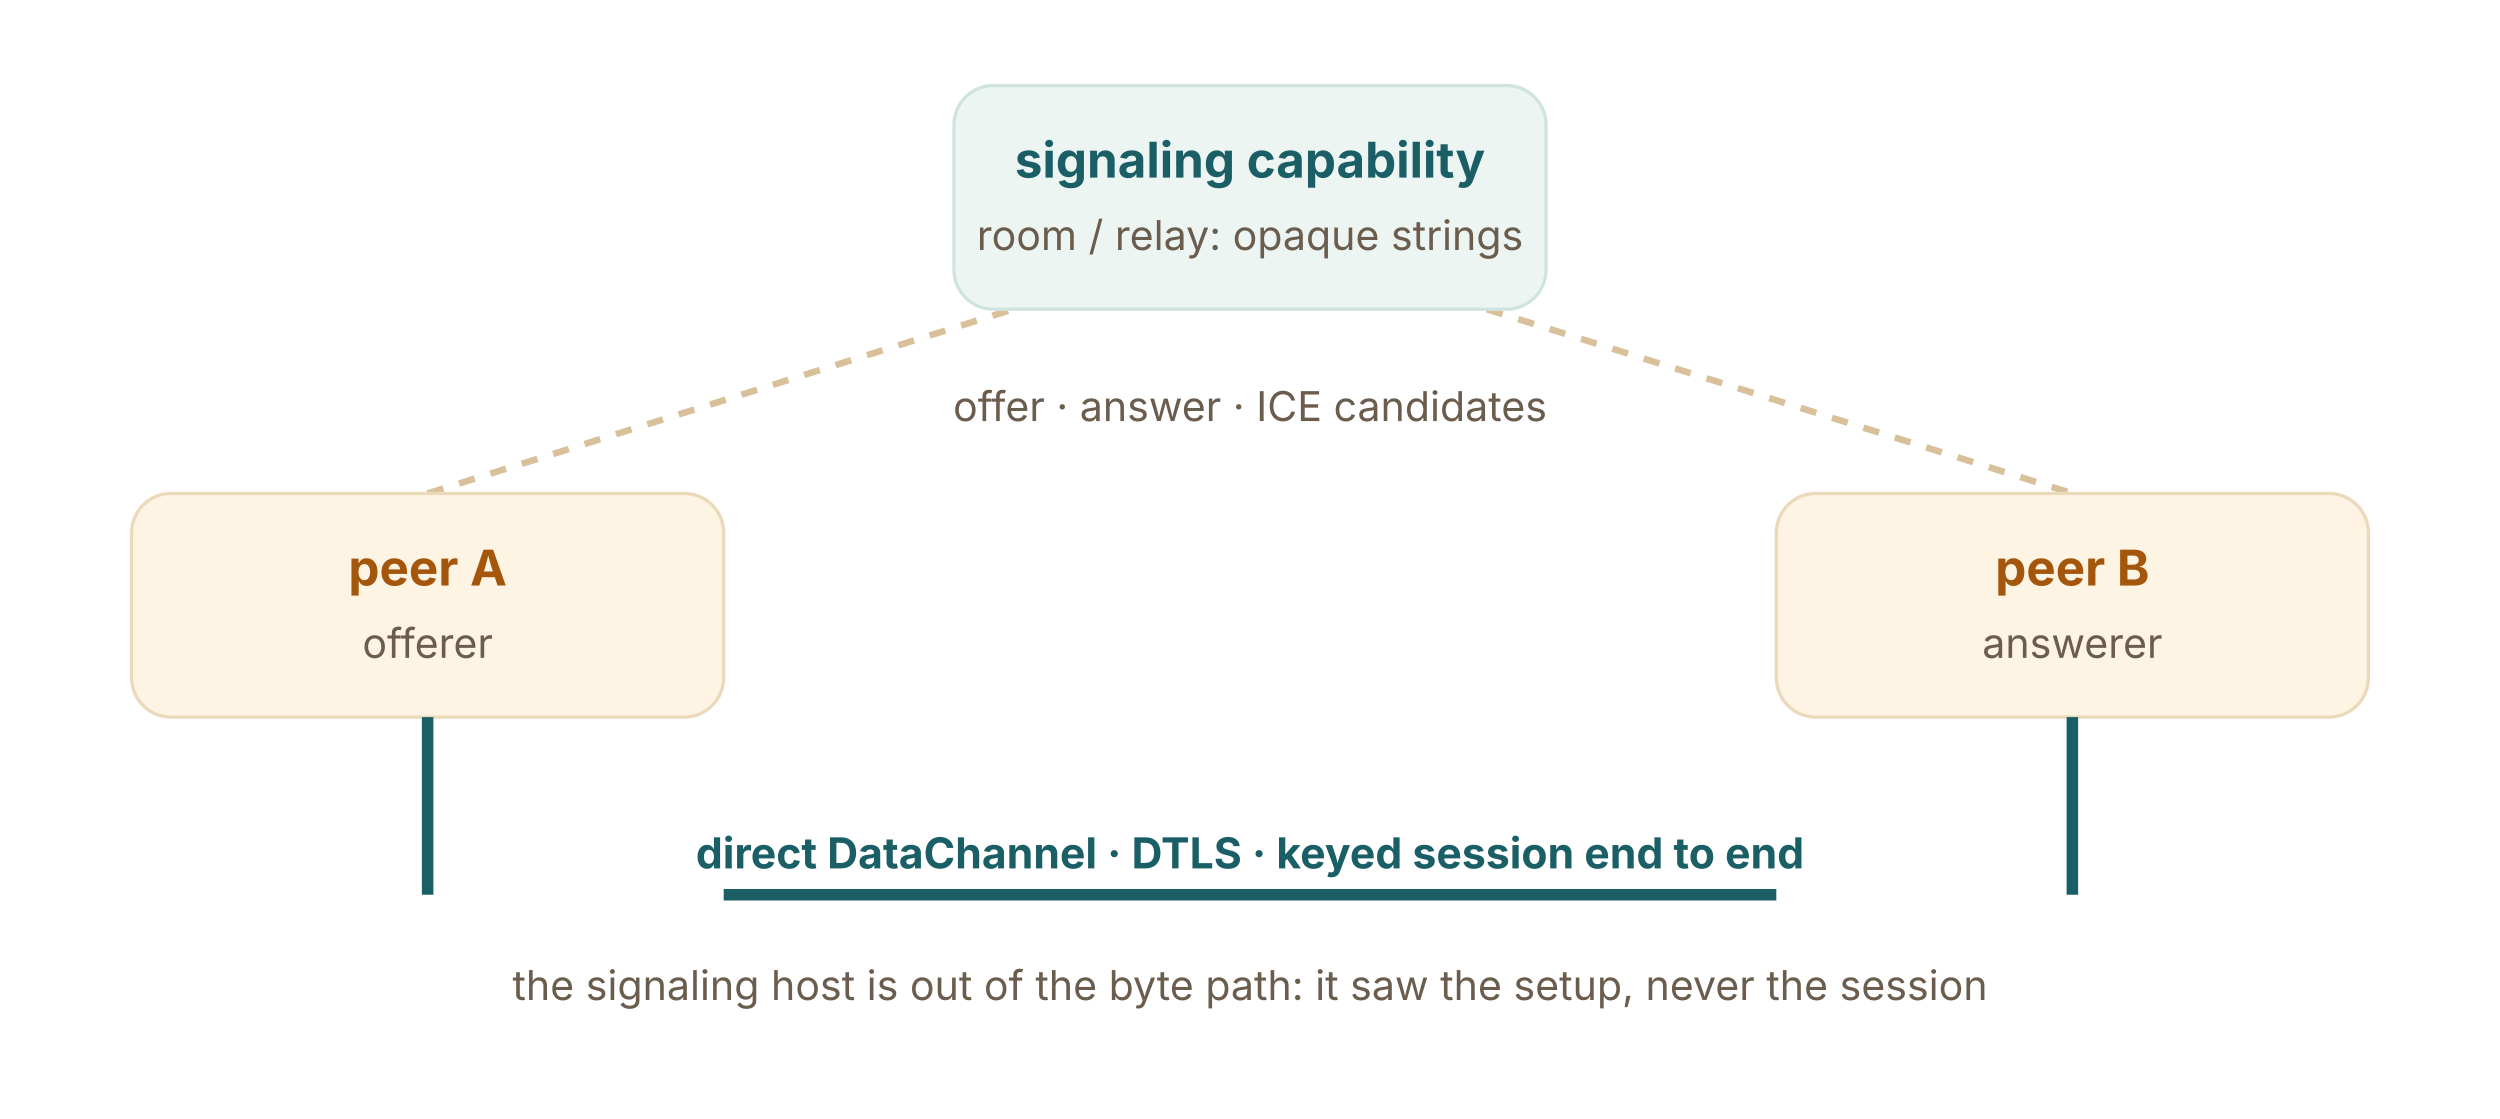
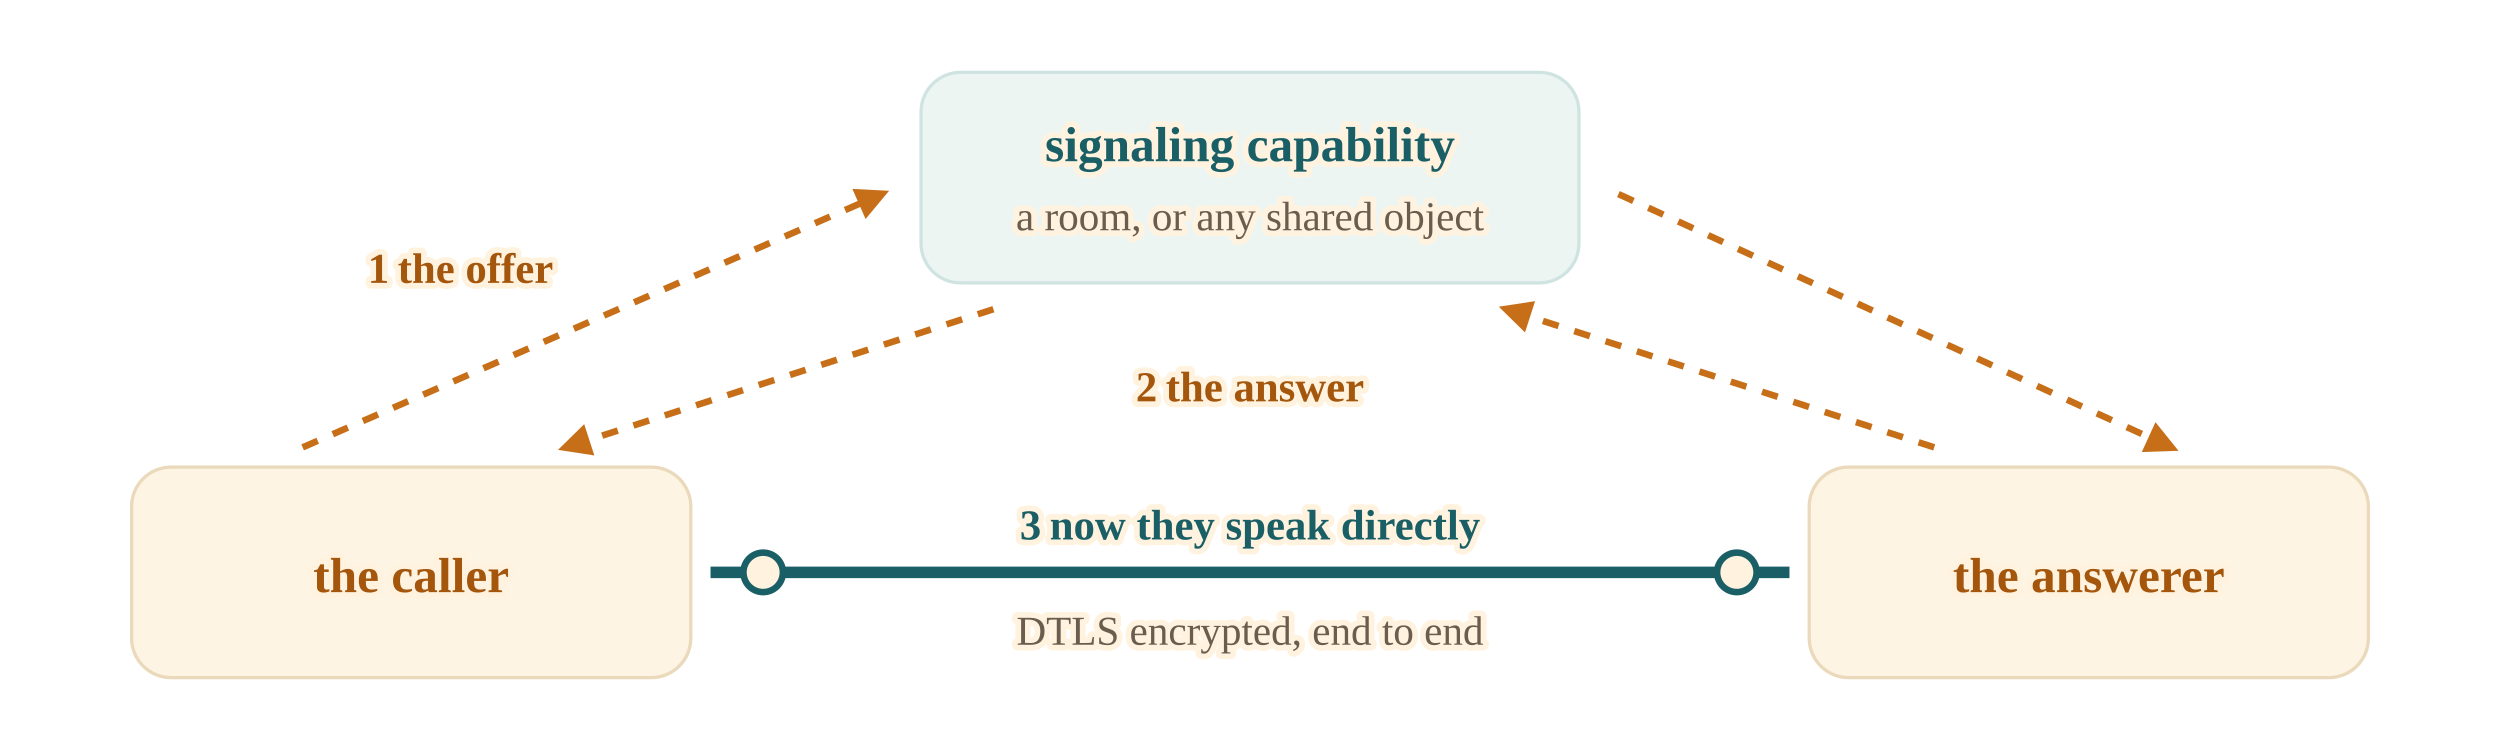
- <svg xmlns="http://www.w3.org/2000/svg" viewBox="0 0 760 340" width="760" height="340" role="img" aria-label="Two peers trade an offer, an answer, and ICE candidates through a signaling capability, then open a direct DataChannel and run the keyed session over it with the signaling host out of the byte path.">
-   <style>text { font-family: system-ui, -apple-system, "Segoe UI", sans-serif; }
+ <svg xmlns="http://www.w3.org/2000/svg" viewBox="0 0 760 224" width="760" height="224" role="img" aria-label="The caller's offer goes through the signaling capability to the answerer, the answer comes back the same way, and then a direct DataChannel opens straight between the two peers, DTLS encrypted end to end.">
+   <style>text { font-family: var(--font-sans, system-ui, -apple-system, "Segoe UI", sans-serif); paint-order: stroke; stroke: var(--paper, #fff3df); stroke-width: 3.5px; stroke-linejoin: round; }
    .title { font-size: 15px; font-weight: 700; }
-     .sub { font-size: 12.5px; fill: #6b5d4d; }
-     .lbl { font-size: 12.5px; fill: #6b5d4d; }
-     .lblbytes { font-size: 13px; font-weight: 700; fill: #1b5f66; }</style>
-   <line x1="130" y1="150" x2="308" y2="94" stroke="#d8c19a" stroke-width="2" stroke-dasharray="5 5" />
-   <line x1="452" y1="94" x2="630" y2="150" stroke="#d8c19a" stroke-width="2" stroke-dasharray="5 5" />
-   <text x="380" y="128" text-anchor="middle" class="lbl">offer · answer · ICE candidates</text>
-   <rect x="290" y="26" width="180" height="68" rx="12" fill="#edf5f3" stroke="#cfe4e1" />
-   <text x="380" y="54" text-anchor="middle" class="title" fill="#1b5f66">signaling capability</text>
-   <text x="380" y="76" text-anchor="middle" class="sub">room / relay: opaque strings</text>
-   <rect x="40" y="150" width="180" height="68" rx="12" fill="#fdf4e3" stroke="#ead9bb" />
-   <text x="130" y="178" text-anchor="middle" class="title" fill="#a4560c">peer A</text>
-   <text x="130" y="200" text-anchor="middle" class="sub">offerer</text>
-   <rect x="540" y="150" width="180" height="68" rx="12" fill="#fdf4e3" stroke="#ead9bb" />
-   <text x="630" y="178" text-anchor="middle" class="title" fill="#a4560c">peer B</text>
-   <text x="630" y="200" text-anchor="middle" class="sub">answerer</text>
-   <line x1="220" y1="272" x2="540" y2="272" stroke="#1b5f66" stroke-width="3.5" />
-   <line x1="130" y1="218" x2="130" y2="272" stroke="#1b5f66" stroke-width="3.5" />
-   <line x1="630" y1="218" x2="630" y2="272" stroke="#1b5f66" stroke-width="3.5" />
-   <text x="380" y="264" text-anchor="middle" class="lblbytes">direct DataChannel · DTLS · keyed session end to end</text>
-   <text x="380" y="304" text-anchor="middle" class="sub">the signaling host is out of the byte path: it saw the setup, never the session</text>
+     .sub { font-size: 12.5px; fill: var(--ink-soft, #6b5d4d); }
+     .step { font-size: 13px; font-weight: 700; fill: var(--accent-deep, #a4560c); }
+     .lblbytes { font-size: 13px; font-weight: 700; fill: var(--teal-deep, #1b5f66); }
+ 
+     /* Motion: one 12s loop. The offer hops up through the signaling
+        capability and down to the answerer, the answer returns the same way,
+        and then the direct DataChannel snaps in between the peers and speaks
+        both directions. Base styles are the finished static diagram. */
+     .dot { visibility: hidden; }
+     @supports (offset-path: path("M0 0 L1 1")) {
+       .dot { visibility: visible; }
+     }
+     @media (prefers-reduced-motion: reduce) {
+       * { animation: none !important; }
+       .dot { visibility: hidden !important; }
+     }
+ 
+     .seg { animation-timing-function: ease-in-out; }
+     .s1 { animation: wr-s1 12s ease-in-out infinite, wr-march 0.8s linear infinite; }
+     @keyframes wr-s1 {
+       0%, 5% { opacity: 0; }
+       8% { opacity: 1; }
+       92% { opacity: 1; }
+       97%, 100% { opacity: 0; }
+     }
+     .s2 { animation: wr-s2 12s ease-in-out infinite, wr-march 0.8s linear infinite; }
+     @keyframes wr-s2 {
+       0%, 14% { opacity: 0; }
+       17% { opacity: 1; }
+       92% { opacity: 1; }
+       97%, 100% { opacity: 0; }
+     }
+     .s3 { animation: wr-s3 12s ease-in-out infinite, wr-march 0.8s linear infinite; }
+     @keyframes wr-s3 {
+       0%, 30% { opacity: 0; }
+       33% { opacity: 1; }
+       92% { opacity: 1; }
+       97%, 100% { opacity: 0; }
+     }
+     .s4 { animation: wr-s4 12s ease-in-out infinite, wr-march 0.8s linear infinite; }
+     @keyframes wr-s4 {
+       0%, 39% { opacity: 0; }
+       42% { opacity: 1; }
+       92% { opacity: 1; }
+       97%, 100% { opacity: 0; }
+     }
+     @keyframes wr-march {
+       from { stroke-dashoffset: 10; }
+       to { stroke-dashoffset: 0; }
+     }
+     .h1 { animation: wr-h1 12s ease-out infinite; }
+     @keyframes wr-h1 {
+       0%, 14% { opacity: 0; }
+       16% { opacity: 1; }
+       92% { opacity: 1; }
+       96%, 100% { opacity: 0; }
+     }
+     .h2 { animation: wr-h2 12s ease-out infinite; }
+     @keyframes wr-h2 {
+       0%, 23% { opacity: 0; }
+       25% { opacity: 1; }
+       92% { opacity: 1; }
+       96%, 100% { opacity: 0; }
+     }
+     .h3 { animation: wr-h3 12s ease-out infinite; }
+     @keyframes wr-h3 {
+       0%, 39% { opacity: 0; }
+       41% { opacity: 1; }
+       92% { opacity: 1; }
+       96%, 100% { opacity: 0; }
+     }
+     .h4 { animation: wr-h4 12s ease-out infinite; }
+     @keyframes wr-h4 {
+       0%, 48% { opacity: 0; }
+       50% { opacity: 1; }
+       92% { opacity: 1; }
+       96%, 100% { opacity: 0; }
+     }
+     .d1 {
+       offset-path: path("M92 136 L268 59");
+       animation: wr-d1 12s ease-in-out infinite;
+     }
+     @keyframes wr-d1 {
+       0%, 5% { offset-distance: 0%; opacity: 0; }
+       7% { opacity: 1; }
+       12% { opacity: 1; }
+       14%, 100% { offset-distance: 100%; opacity: 0; }
+     }
+     .d2 {
+       offset-path: path("M492 59 L660 136");
+       animation: wr-d2 12s ease-in-out infinite;
+     }
+     @keyframes wr-d2 {
+       0%, 14% { offset-distance: 0%; opacity: 0; }
+       16% { opacity: 1; }
+       21% { opacity: 1; }
+       23%, 100% { offset-distance: 100%; opacity: 0; }
+     }
+     .d3 {
+       offset-path: path("M588 136 L458 94");
+       animation: wr-d3 12s ease-in-out infinite;
+     }
+     @keyframes wr-d3 {
+       0%, 30% { offset-distance: 0%; opacity: 0; }
+       32% { opacity: 1; }
+       37% { opacity: 1; }
+       39%, 100% { offset-distance: 100%; opacity: 0; }
+     }
+     .d4 {
+       offset-path: path("M302 94 L172 136");
+       animation: wr-d4 12s ease-in-out infinite;
+     }
+     @keyframes wr-d4 {
+       0%, 39% { offset-distance: 0%; opacity: 0; }
+       41% { opacity: 1; }
+       46% { opacity: 1; }
+       48%, 100% { offset-distance: 100%; opacity: 0; }
+     }
+     .capbox { animation: wr-capbox 12s ease-in-out infinite; }
+     @keyframes wr-capbox {
+       0%, 12% { stroke-width: 1; }
+       15% { stroke-width: 2.6; }
+       19% { stroke-width: 1; }
+       37% { stroke-width: 1; }
+       40% { stroke-width: 2.6; }
+       44%, 100% { stroke-width: 1; }
+     }
+     .step1 { animation: wr-step1 12s ease-in-out infinite; }
+     @keyframes wr-step1 {
+       0%, 5% { opacity: 0.3; }
+       9% { opacity: 1; }
+       90% { opacity: 1; }
+       96%, 100% { opacity: 0.3; }
+     }
+     .step2 { animation: wr-step2 12s ease-in-out infinite; }
+     @keyframes wr-step2 {
+       0%, 30% { opacity: 0.3; }
+       34% { opacity: 1; }
+       90% { opacity: 1; }
+       96%, 100% { opacity: 0.3; }
+     }
+     .dc {
+       stroke-dasharray: 328 328;
+       stroke-dashoffset: 0;
+       animation: wr-dc 12s ease-in-out infinite;
+     }
+     @keyframes wr-dc {
+       0%, 54% { stroke-dasharray: 0 328; stroke-dashoffset: 164; opacity: 1; }
+       62% { stroke-dasharray: 328 328; stroke-dashoffset: 0; }
+       92% { opacity: 1; }
+       97%, 100% { stroke-dasharray: 328 328; stroke-dashoffset: 0; opacity: 0; }
+     }
+     .plugs { animation: wr-plugs 12s ease-out infinite; }
+     @keyframes wr-plugs {
+       0%, 60% { opacity: 0; }
+       64% { opacity: 1; }
+       92% { opacity: 1; }
+       96%, 100% { opacity: 0; }
+     }
+     .step3 { animation: wr-step3 12s ease-in-out infinite; }
+     @keyframes wr-step3 {
+       0%, 56% { opacity: 0.3; }
+       60% { opacity: 1; }
+       90% { opacity: 1; }
+       96%, 100% { opacity: 0.3; }
+     }
+     .dtls { animation: wr-dtls 12s ease-in-out infinite; }
+     @keyframes wr-dtls {
+       0%, 62% { opacity: 0; }
+       68% { opacity: 1; }
+       92% { opacity: 1; }
+       97%, 100% { opacity: 0; }
+     }
+     .dcstream { animation: wr-dcstream 12s ease-in-out infinite; }
+     @keyframes wr-dcstream {
+       0%, 66% { opacity: 0; }
+       70% { opacity: 1; }
+       93% { opacity: 1; }
+       97%, 100% { opacity: 0; }
+     }
+     .dcdot {
+       offset-path: path("M232 174 L528 174");
+       animation: wr-dcdot 1.8s ease-in-out infinite alternate;
+     }
+     @keyframes wr-dcdot {
+       from { offset-distance: 2%; }
+       to { offset-distance: 98%; }
+     }</style>
+   <rect class="capbox" x="280" y="22" width="200" height="64" rx="12" fill="var(--dia-cool-fill, #edf5f3)" stroke="var(--dia-cool-strong, #cfe4e1)" />
+   <text x="380" y="49" text-anchor="middle" class="title" fill="var(--teal-deep, #1b5f66)">signaling capability</text>
+   <text x="380" y="70" text-anchor="middle" class="sub">a room, or any shared object</text>
+   <path class="seg s1" d="M92 136 L268 59" fill="none" stroke="var(--accent, #c76f18)" stroke-width="2" stroke-dasharray="5 5" />
+   <g class="h1" transform="translate(268 59) rotate(-23.63)">
+     <path d="M-7.5 -5 L2.5 0 L-7.5 5 z" fill="var(--accent, #c76f18)" />
+   </g>
+   <path class="seg s2" d="M492 59 L660 136" fill="none" stroke="var(--accent, #c76f18)" stroke-width="2" stroke-dasharray="5 5" />
+   <g class="h2" transform="translate(660 136) rotate(24.62)">
+     <path d="M-7.5 -5 L2.5 0 L-7.5 5 z" fill="var(--accent, #c76f18)" />
+   </g>
+   <path class="seg s3" d="M588 136 L458 94" fill="none" stroke="var(--accent, #c76f18)" stroke-width="2" stroke-dasharray="5 5" />
+   <g class="h3" transform="translate(458 94) rotate(-162.10)">
+     <path d="M-7.5 -5 L2.5 0 L-7.5 5 z" fill="var(--accent, #c76f18)" />
+   </g>
+   <path class="seg s4" d="M302 94 L172 136" fill="none" stroke="var(--accent, #c76f18)" stroke-width="2" stroke-dasharray="5 5" />
+   <g class="h4" transform="translate(172 136) rotate(162.10)">
+     <path d="M-7.5 -5 L2.5 0 L-7.5 5 z" fill="var(--accent, #c76f18)" />
+   </g>
+   <circle class="dot d1" r="4.5" fill="var(--accent, #c76f18)" stroke="var(--paper, #fff3df)" stroke-width="2" />
+   <circle class="dot d2" r="4.5" fill="var(--accent, #c76f18)" stroke="var(--paper, #fff3df)" stroke-width="2" />
+   <circle class="dot d3" r="4.5" fill="var(--accent, #c76f18)" stroke="var(--paper, #fff3df)" stroke-width="2" />
+   <circle class="dot d4" r="4.5" fill="var(--accent, #c76f18)" stroke="var(--paper, #fff3df)" stroke-width="2" />
+   <text x="140" y="86" text-anchor="middle" class="step step1">1 the offer</text>
+   <text x="380" y="122" text-anchor="middle" class="step step2">2 the answer</text>
+   <rect x="40" y="142" width="170" height="64" rx="12" fill="var(--dia-warm-fill, #fdf4e3)" stroke="var(--dia-warm-rule, #ead9bb)" />
+   <text x="125" y="180" text-anchor="middle" class="title" fill="var(--accent-deep, #a4560c)">the caller</text>
+   <rect x="550" y="142" width="170" height="64" rx="12" fill="var(--dia-warm-fill, #fdf4e3)" stroke="var(--dia-warm-rule, #ead9bb)" />
+   <text x="635" y="180" text-anchor="middle" class="title" fill="var(--accent-deep, #a4560c)">the answerer</text>
+   <line class="dc" x1="216" y1="174" x2="544" y2="174" stroke="var(--teal-deep, #1b5f66)" stroke-width="3.5" />
+   <g class="plugs">
+     <g stroke="var(--teal-deep, #1b5f66)" stroke-width="2" fill="var(--paper, #fff3df)">
+       <circle cx="232" cy="174" r="6" />
+       <circle cx="528" cy="174" r="6" />
+     </g>
+     <path d="M238 174 L252 174 M522 174 L508 174" stroke="var(--teal-deep, #1b5f66)" stroke-width="2" />
+   </g>
+   <g class="dcstream">
+     <circle class="dot dcdot" r="4" fill="var(--teal-deep, #1b5f66)" stroke="var(--paper, #fff3df)" stroke-width="1.5" />
+   </g>
+   <text x="380" y="164" text-anchor="middle" class="lblbytes step3">3 now they speak directly</text>
+   <text x="380" y="196" text-anchor="middle" class="sub dtls">DTLS encrypted, end to end</text>
</svg>
